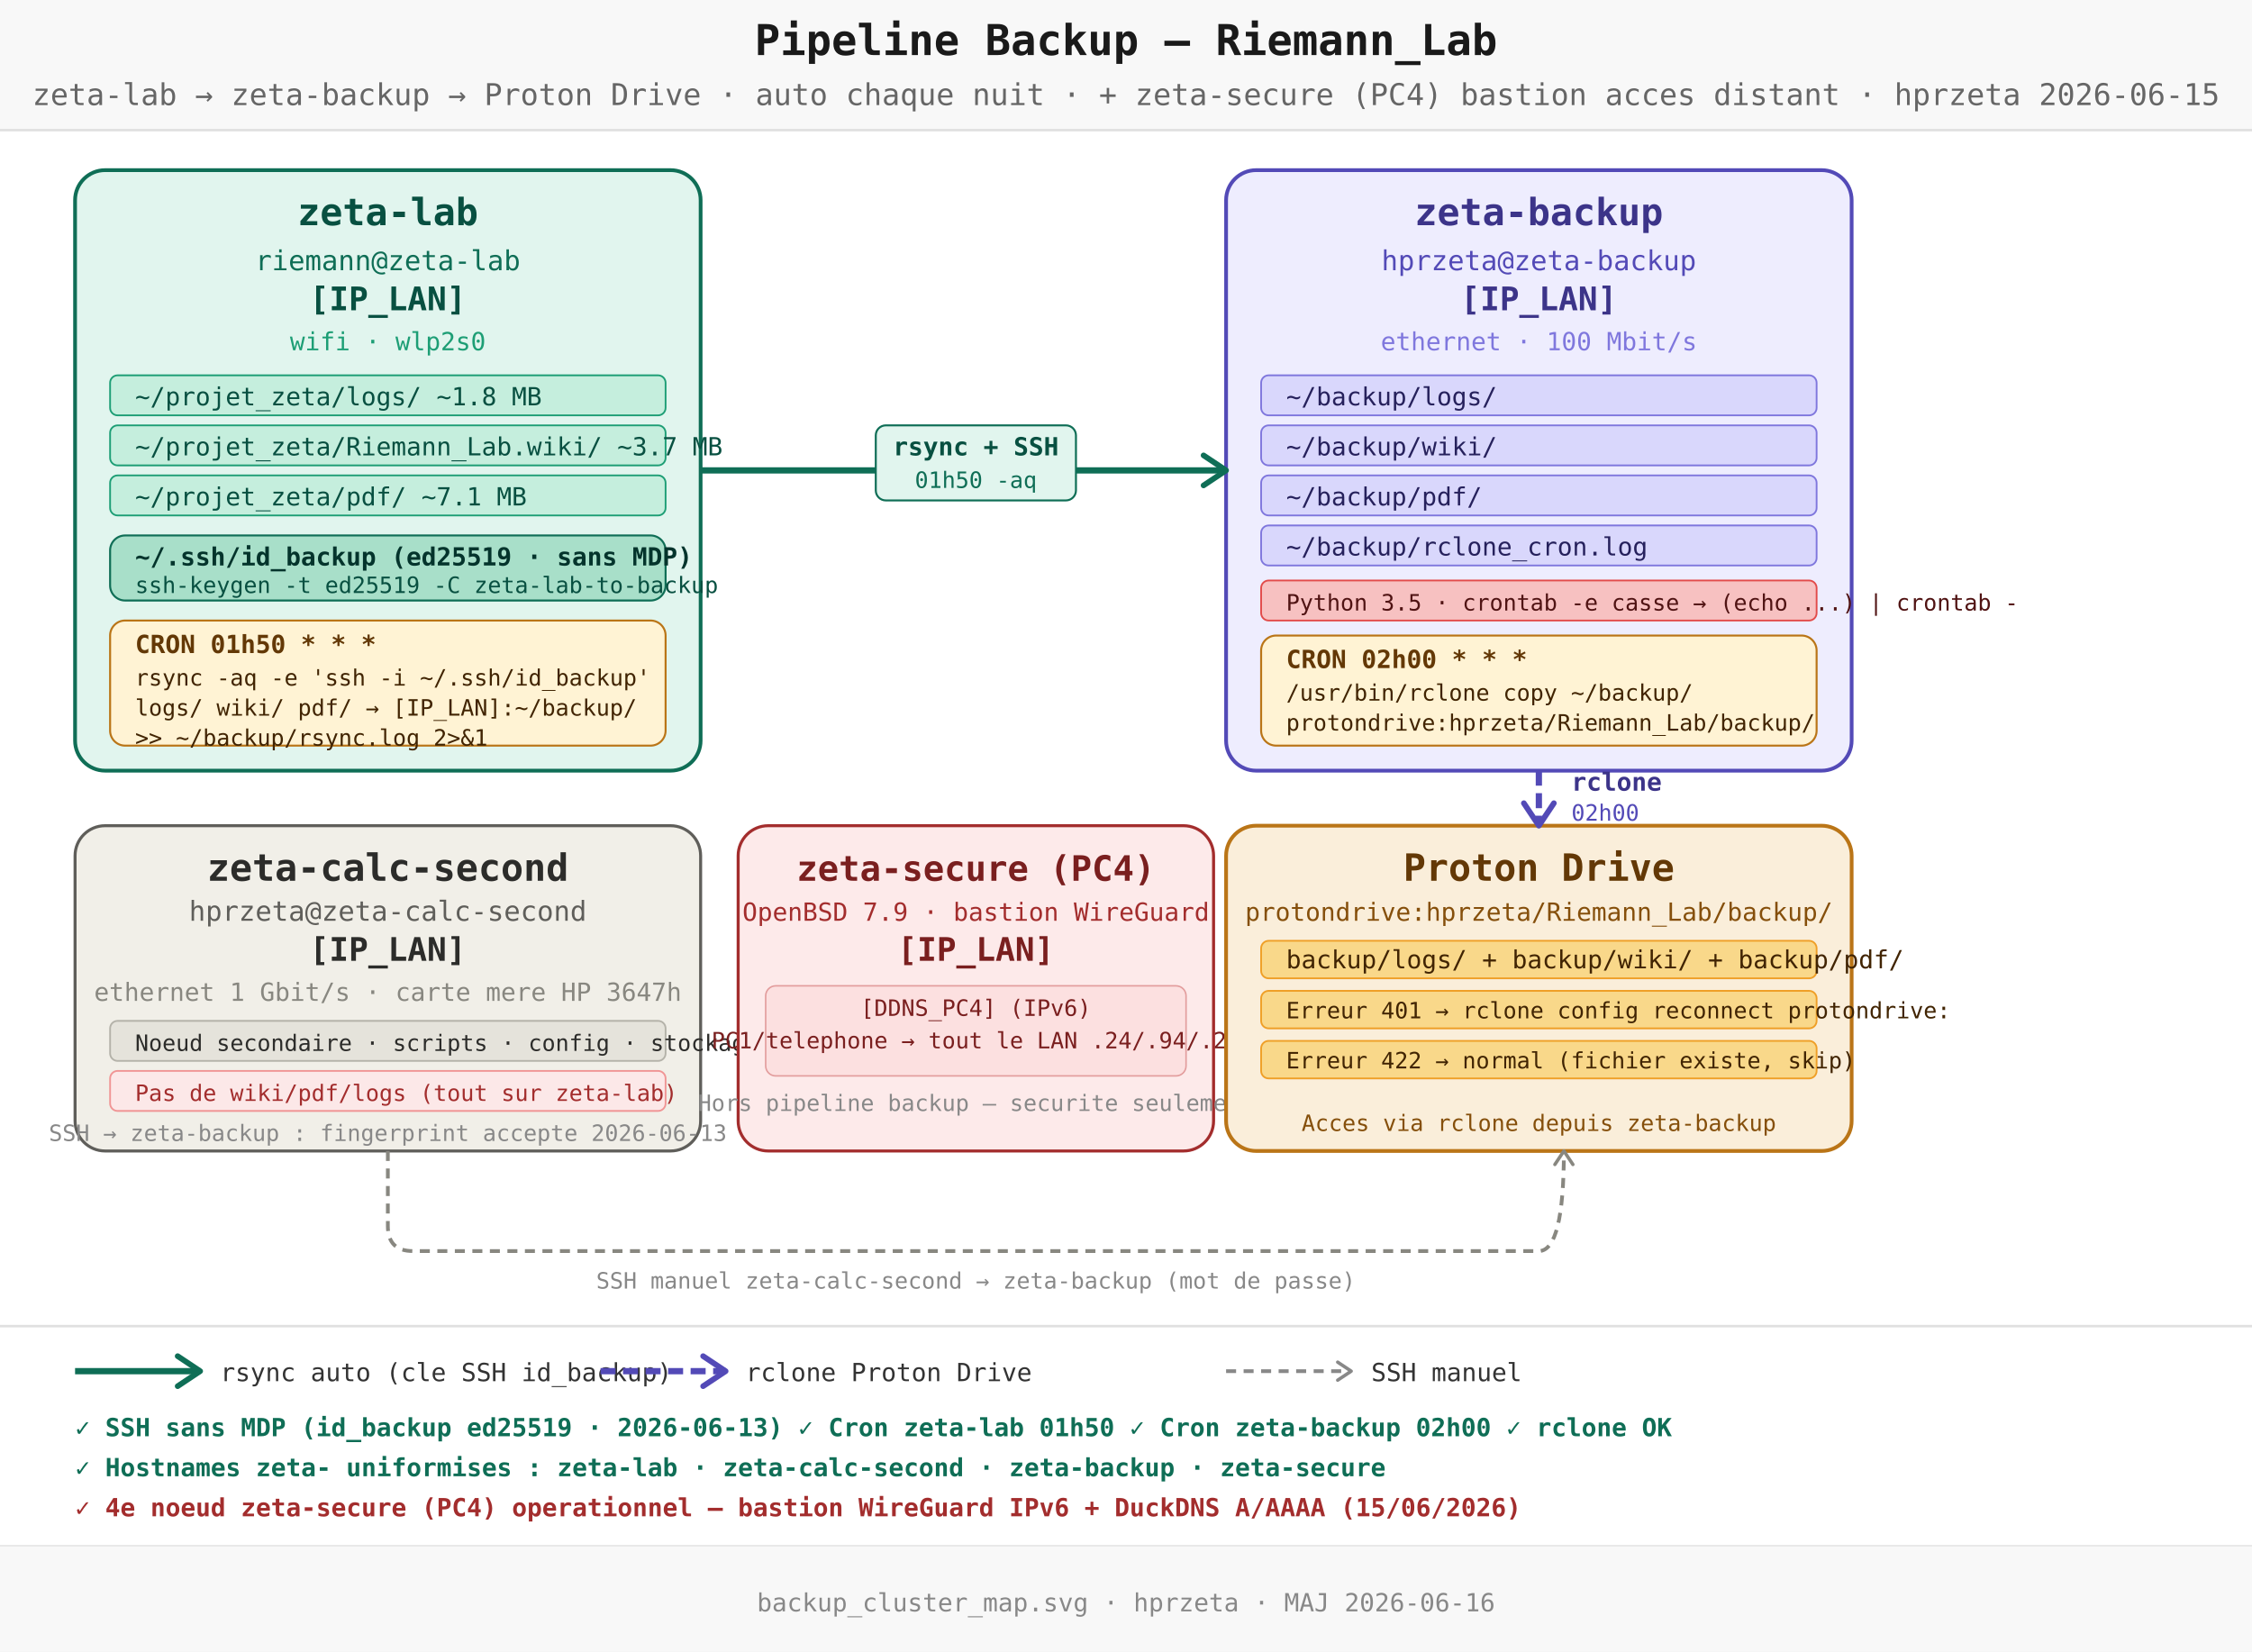
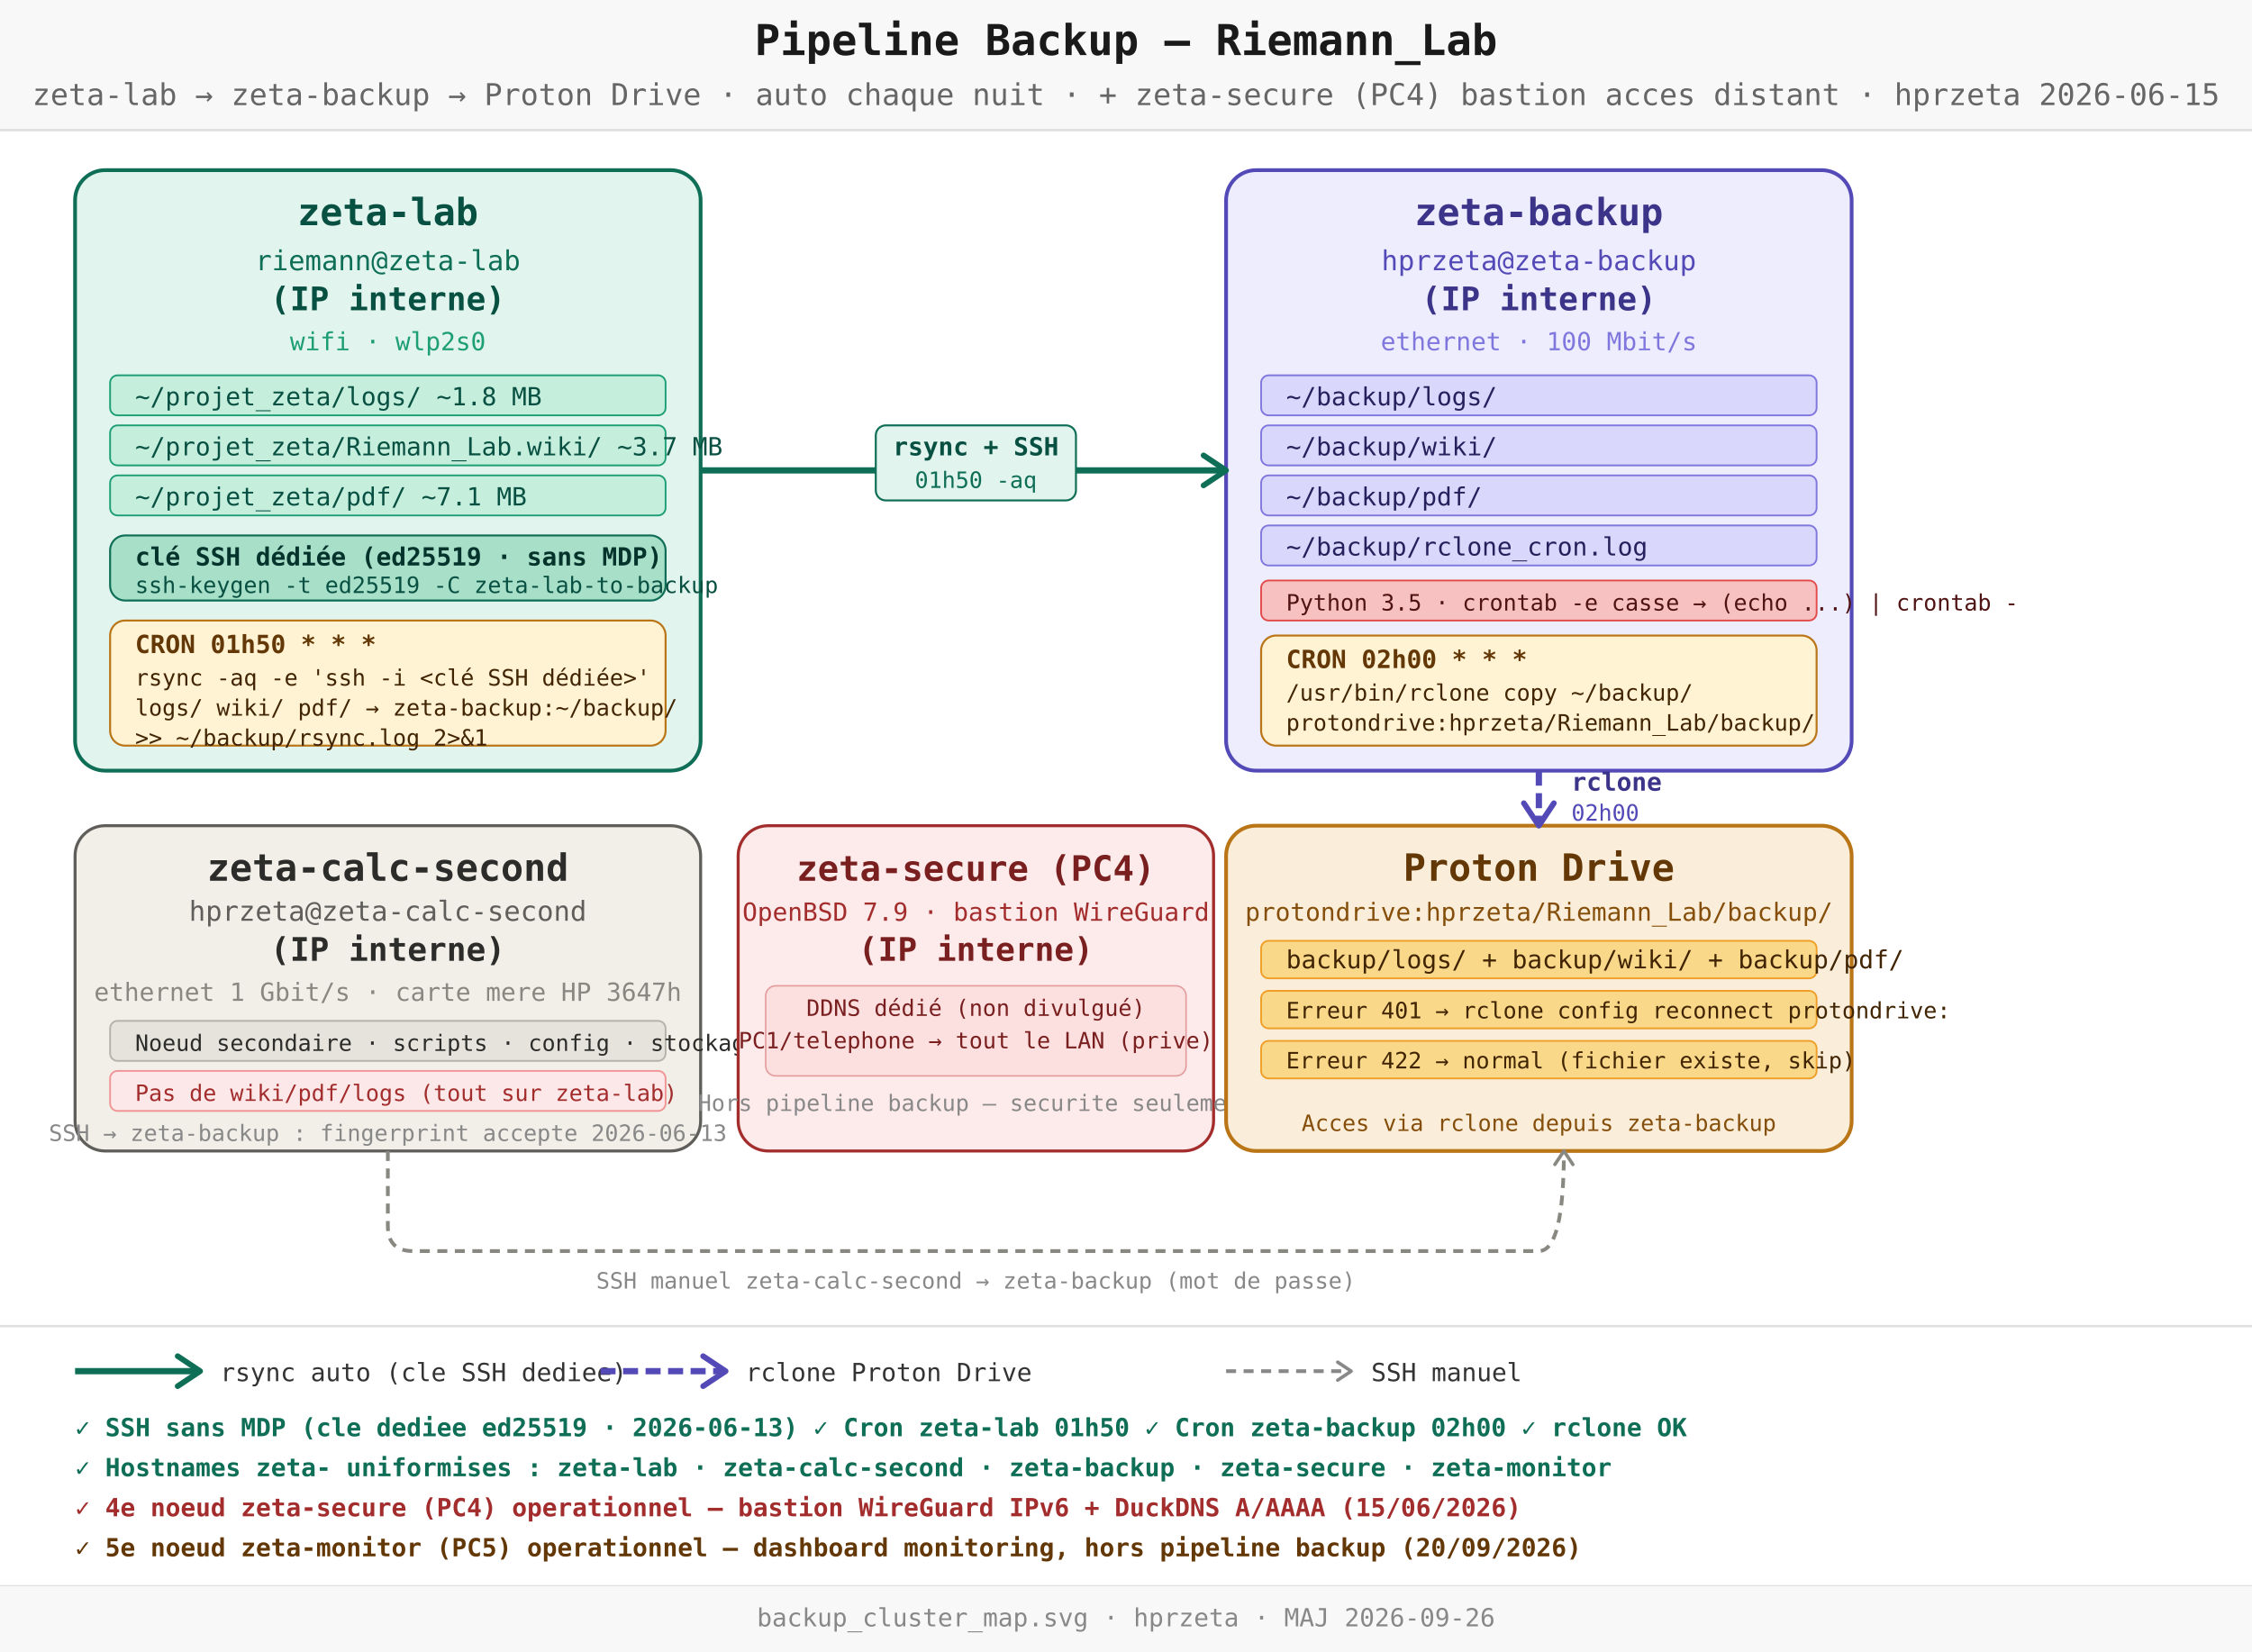
<svg xmlns="http://www.w3.org/2000/svg" width="900" height="660" viewBox="0 0 900 660" font-family="monospace,sans-serif">
  <rect width="900" height="660" fill="#ffffff" />
  <rect x="0" y="0" width="900" height="52" fill="#f8f8f8" />
  <line x1="0" y1="52" x2="900" y2="52" stroke="#e0e0e0" stroke-width="1" />
  <text x="450" y="22" text-anchor="middle" font-size="17" font-weight="700" fill="#1a1a1a">Pipeline Backup — Riemann_Lab</text>
  <text x="450" y="42" text-anchor="middle" font-size="12" fill="#666">zeta-lab → zeta-backup → Proton Drive · auto chaque nuit · + zeta-secure (PC4) bastion acces distant · hprzeta 2026-06-15</text>
  <rect x="30" y="68" width="250" height="240" rx="12" fill="#e1f5ee" stroke="#0f6e56" stroke-width="1.5" />
  <text x="155" y="90" text-anchor="middle" font-size="15" font-weight="700" fill="#085041">zeta-lab</text>
  <text x="155" y="108" text-anchor="middle" font-size="11" fill="#0f6e56">riemann@zeta-lab</text>
-   <text x="155" y="124" text-anchor="middle" font-size="13" font-weight="700" fill="#085041">[IP_LAN]</text>
+   <text x="155" y="124" text-anchor="middle" font-size="13" font-weight="700" fill="#085041">(IP interne)</text>
  <text x="155" y="140" text-anchor="middle" font-size="10" fill="#1d9e75">wifi · wlp2s0</text>
  <rect x="44" y="150" width="222" height="16" rx="3" fill="#c5eedd" stroke="#1d9e75" stroke-width="0.7" />
  <text x="54" y="162" font-size="10" fill="#085041">~/projet_zeta/logs/      ~1.8 MB</text>
  <rect x="44" y="170" width="222" height="16" rx="3" fill="#c5eedd" stroke="#1d9e75" stroke-width="0.7" />
  <text x="54" y="182" font-size="10" fill="#085041">~/projet_zeta/Riemann_Lab.wiki/  ~3.7 MB</text>
  <rect x="44" y="190" width="222" height="16" rx="3" fill="#c5eedd" stroke="#1d9e75" stroke-width="0.7" />
  <text x="54" y="202" font-size="10" fill="#085041">~/projet_zeta/pdf/       ~7.1 MB</text>
  <rect x="44" y="214" width="222" height="26" rx="6" fill="#a8dfc9" stroke="#0f6e56" stroke-width="0.8" />
-   <text x="54" y="226" font-size="10" font-weight="600" fill="#04342c">~/.ssh/id_backup  (ed25519 · sans MDP)</text>
+   <text x="54" y="226" font-size="10" font-weight="600" fill="#04342c">clé SSH dédiée  (ed25519 · sans MDP)</text>
  <text x="54" y="237" font-size="9" fill="#085041">ssh-keygen -t ed25519 -C zeta-lab-to-backup</text>
  <rect x="44" y="248" width="222" height="50" rx="6" fill="#fff3d4" stroke="#ba7517" stroke-width="0.8" />
  <text x="54" y="261" font-size="10" font-weight="700" fill="#633806">CRON  01h50 * * *</text>
-   <text x="54" y="274" font-size="9" fill="#412402">rsync -aq -e 'ssh -i ~/.ssh/id_backup'</text>
-   <text x="54" y="286" font-size="9" fill="#412402">  logs/ wiki/ pdf/ → [IP_LAN]:~/backup/</text>
+   <text x="54" y="274" font-size="9" fill="#412402">rsync -aq -e 'ssh -i &lt;clé SSH dédiée&gt;'</text>
+   <text x="54" y="286" font-size="9" fill="#412402">  logs/ wiki/ pdf/ → zeta-backup:~/backup/</text>
  <text x="54" y="298" font-size="9" fill="#412402">  &gt;&gt; ~/backup/rsync.log 2&gt;&amp;1</text>
  <rect x="490" y="68" width="250" height="240" rx="12" fill="#eeedfe" stroke="#534ab7" stroke-width="1.5" />
  <text x="615" y="90" text-anchor="middle" font-size="15" font-weight="700" fill="#3c3489">zeta-backup</text>
  <text x="615" y="108" text-anchor="middle" font-size="11" fill="#534ab7">hprzeta@zeta-backup</text>
-   <text x="615" y="124" text-anchor="middle" font-size="13" font-weight="700" fill="#3c3489">[IP_LAN]</text>
+   <text x="615" y="124" text-anchor="middle" font-size="13" font-weight="700" fill="#3c3489">(IP interne)</text>
  <text x="615" y="140" text-anchor="middle" font-size="10" fill="#7f77dd">ethernet · 100 Mbit/s</text>
  <rect x="504" y="150" width="222" height="16" rx="3" fill="#d9d7fc" stroke="#7f77dd" stroke-width="0.7" />
  <text x="514" y="162" font-size="10" fill="#26215c">~/backup/logs/</text>
  <rect x="504" y="170" width="222" height="16" rx="3" fill="#d9d7fc" stroke="#7f77dd" stroke-width="0.7" />
  <text x="514" y="182" font-size="10" fill="#26215c">~/backup/wiki/</text>
  <rect x="504" y="190" width="222" height="16" rx="3" fill="#d9d7fc" stroke="#7f77dd" stroke-width="0.7" />
  <text x="514" y="202" font-size="10" fill="#26215c">~/backup/pdf/</text>
  <rect x="504" y="210" width="222" height="16" rx="3" fill="#d9d7fc" stroke="#7f77dd" stroke-width="0.7" />
  <text x="514" y="222" font-size="10" fill="#26215c">~/backup/rclone_cron.log</text>
  <rect x="504" y="232" width="222" height="16" rx="3" fill="#f7c1c1" stroke="#e24b4a" stroke-width="0.7" />
  <text x="514" y="244" font-size="9" fill="#501313">Python 3.5 · crontab -e casse → (echo ...) | crontab -</text>
  <rect x="504" y="254" width="222" height="44" rx="6" fill="#fff3d4" stroke="#ba7517" stroke-width="0.8" />
  <text x="514" y="267" font-size="10" font-weight="700" fill="#633806">CRON  02h00 * * *</text>
  <text x="514" y="280" font-size="9" fill="#412402">/usr/bin/rclone copy ~/backup/</text>
  <text x="514" y="292" font-size="9" fill="#412402">  protondrive:hprzeta/Riemann_Lab/backup/</text>
  <rect x="30" y="330" width="250" height="130" rx="12" fill="#f1efe8" stroke="#5f5e5a" stroke-width="1.2" />
  <text x="155" y="352" text-anchor="middle" font-size="15" font-weight="700" fill="#2c2c2a">zeta-calc-second</text>
  <text x="155" y="368" text-anchor="middle" font-size="11" fill="#5f5e5a">hprzeta@zeta-calc-second</text>
-   <text x="155" y="384" text-anchor="middle" font-size="13" font-weight="700" fill="#2c2c2a">[IP_LAN]</text>
+   <text x="155" y="384" text-anchor="middle" font-size="13" font-weight="700" fill="#2c2c2a">(IP interne)</text>
  <text x="155" y="400" text-anchor="middle" font-size="10" fill="#888780">ethernet 1 Gbit/s · carte mere HP 3647h</text>
  <rect x="44" y="408" width="222" height="16" rx="3" fill="#e5e3db" stroke="#b4b2a9" stroke-width="0.7" />
  <text x="54" y="420" font-size="9" fill="#2c2c2a">Noeud secondaire · scripts · config · stockage</text>
  <rect x="44" y="428" width="222" height="16" rx="3" fill="#fce8e8" stroke="#f09595" stroke-width="0.7" />
  <text x="54" y="440" font-size="9" fill="#a32d2d">Pas de wiki/pdf/logs (tout sur zeta-lab)</text>
  <text x="155" y="456" text-anchor="middle" font-size="9" fill="#888">SSH → zeta-backup : fingerprint accepte 2026-06-13</text>
  <rect x="295" y="330" width="190" height="130" rx="12" fill="#fdeaea" stroke="#a32d2d" stroke-width="1.2" />
  <text x="390" y="352" text-anchor="middle" font-size="14" font-weight="700" fill="#7a1f1f">zeta-secure (PC4)</text>
  <text x="390" y="368" text-anchor="middle" font-size="10" fill="#a32d2d">OpenBSD 7.9 · bastion WireGuard</text>
-   <text x="390" y="384" text-anchor="middle" font-size="13" font-weight="700" fill="#7a1f1f">[IP_LAN]</text>
+   <text x="390" y="384" text-anchor="middle" font-size="13" font-weight="700" fill="#7a1f1f">(IP interne)</text>
  <rect x="306" y="394" width="168" height="36" rx="4" fill="#fce0e0" stroke="#e29c9c" stroke-width="0.6" />
-   <text x="390" y="406" text-anchor="middle" font-size="9" fill="#7a1f1f">[DDNS_PC4] (IPv6)</text>
-   <text x="390" y="419" text-anchor="middle" font-size="9" fill="#7a1f1f">PC1/telephone → tout le LAN .24/.94/.22</text>
+   <text x="390" y="406" text-anchor="middle" font-size="9" fill="#7a1f1f">DDNS dédié (non divulgué)</text>
+   <text x="390" y="419" text-anchor="middle" font-size="9" fill="#7a1f1f">PC1/telephone → tout le LAN (prive)</text>
  <text x="390" y="444" text-anchor="middle" font-size="9" fill="#888">Hors pipeline backup — securite seulement</text>
  <rect x="490" y="330" width="250" height="130" rx="12" fill="#faeeda" stroke="#ba7517" stroke-width="1.5" />
  <text x="615" y="352" text-anchor="middle" font-size="15" font-weight="700" fill="#633806">Proton Drive</text>
  <text x="615" y="368" text-anchor="middle" font-size="10" fill="#854f0b">protondrive:hprzeta/Riemann_Lab/backup/</text>
  <rect x="504" y="376" width="222" height="15" rx="3" fill="#f9d88a" stroke="#ef9f27" stroke-width="0.7" />
  <text x="514" y="387" font-size="10" fill="#412402">backup/logs/  +  backup/wiki/  +  backup/pdf/</text>
  <rect x="504" y="396" width="222" height="15" rx="3" fill="#f9d88a" stroke="#ef9f27" stroke-width="0.7" />
  <text x="514" y="407" font-size="9" fill="#412402">Erreur 401 → rclone config reconnect protondrive:</text>
  <rect x="504" y="416" width="222" height="15" rx="3" fill="#f9d88a" stroke="#ef9f27" stroke-width="0.7" />
  <text x="514" y="427" font-size="9" fill="#412402">Erreur 422 → normal (fichier existe, skip)</text>
  <text x="615" y="452" text-anchor="middle" font-size="9" fill="#854f0b">Acces via rclone depuis zeta-backup</text>
  <defs>
    <marker id="ah" viewBox="0 0 10 10" refX="8" refY="5" markerWidth="6" markerHeight="6" orient="auto-start-reverse">
      <path d="M2 1L8 5L2 9" fill="none" stroke="context-stroke" stroke-width="1.5" stroke-linecap="round" stroke-linejoin="round" />
    </marker>
  </defs>
  <line x1="280" y1="188" x2="490" y2="188" stroke="#0f6e56" stroke-width="2.5" marker-end="url(#ah)" />
  <rect x="350" y="170" width="80" height="30" rx="4" fill="#e1f5ee" stroke="#0f6e56" stroke-width="0.8" />
  <text x="390" y="182" text-anchor="middle" font-size="10" font-weight="700" fill="#085041">rsync + SSH</text>
  <text x="390" y="195" text-anchor="middle" font-size="9" fill="#0f6e56">01h50  -aq</text>
  <line x1="615" y1="308" x2="615" y2="330" stroke="#534ab7" stroke-width="2.5" stroke-dasharray="6 3" marker-end="url(#ah)" />
  <text x="628" y="316" font-size="10" font-weight="700" fill="#3c3489">rclone</text>
  <text x="628" y="328" font-size="9" fill="#534ab7">02h00</text>
  <path d="M155 460 L155 490 Q155 500 165 500 L615 500 Q625 500 625 460" fill="none" stroke="#888780" stroke-width="1.5" stroke-dasharray="4 3" marker-end="url(#ah)" />
  <text x="390" y="515" text-anchor="middle" font-size="9" fill="#888">SSH manuel zeta-calc-second → zeta-backup (mot de passe)</text>
  <line x1="0" y1="530" x2="900" y2="530" stroke="#e0e0e0" stroke-width="1" />
  <line x1="30" y1="548" x2="80" y2="548" stroke="#0f6e56" stroke-width="2.5" marker-end="url(#ah)" />
-   <text x="88" y="552" font-size="10" fill="#333">rsync auto (cle SSH id_backup)</text>
+   <text x="88" y="552" font-size="10" fill="#333">rsync auto (cle SSH dediee)</text>
  <line x1="240" y1="548" x2="290" y2="548" stroke="#534ab7" stroke-width="2.5" stroke-dasharray="6 3" marker-end="url(#ah)" />
  <text x="298" y="552" font-size="10" fill="#333">rclone Proton Drive</text>
  <line x1="490" y1="548" x2="540" y2="548" stroke="#888" stroke-width="1.5" stroke-dasharray="4 3" marker-end="url(#ah)" />
  <text x="548" y="552" font-size="10" fill="#333">SSH manuel</text>
-   <text x="30" y="574" font-size="10" font-weight="600" fill="#0f6e56">✓ SSH sans MDP (id_backup ed25519 · 2026-06-13)  ✓ Cron zeta-lab 01h50  ✓ Cron zeta-backup 02h00  ✓ rclone OK</text>
-   <text x="30" y="590" font-size="10" font-weight="600" fill="#0f6e56">✓ Hostnames zeta- uniformises : zeta-lab · zeta-calc-second · zeta-backup · zeta-secure</text>
+   <text x="30" y="574" font-size="10" font-weight="600" fill="#0f6e56">✓ SSH sans MDP (cle dediee ed25519 · 2026-06-13)  ✓ Cron zeta-lab 01h50  ✓ Cron zeta-backup 02h00  ✓ rclone OK</text>
+   <text x="30" y="590" font-size="10" font-weight="600" fill="#0f6e56">✓ Hostnames zeta- uniformises : zeta-lab · zeta-calc-second · zeta-backup · zeta-secure · zeta-monitor</text>
  <text x="30" y="606" font-size="10" font-weight="600" fill="#a32d2d">✓ 4e noeud zeta-secure (PC4) operationnel — bastion WireGuard IPv6 + DuckDNS A/AAAA (15/06/2026)</text>
-   <line x1="0" y1="618" x2="900" y2="618" stroke="#e0e0e0" stroke-width="1" />
-   <rect x="0" y="618" width="900" height="42" fill="#f8f8f8" />
-   <text x="450" y="644" text-anchor="middle" font-size="10" fill="#888">backup_cluster_map.svg · hprzeta · MAJ 2026-06-16</text>
+   <text x="30" y="622" font-size="10" font-weight="600" fill="#633806">✓ 5e noeud zeta-monitor (PC5) operationnel — dashboard monitoring, hors pipeline backup (20/09/2026)</text>
+   <line x1="0" y1="634" x2="900" y2="634" stroke="#e0e0e0" stroke-width="1" />
+   <rect x="0" y="634" width="900" height="26" fill="#f8f8f8" />
+   <text x="450" y="650" text-anchor="middle" font-size="10" fill="#888">backup_cluster_map.svg · hprzeta · MAJ 2026-09-26</text>
</svg>
